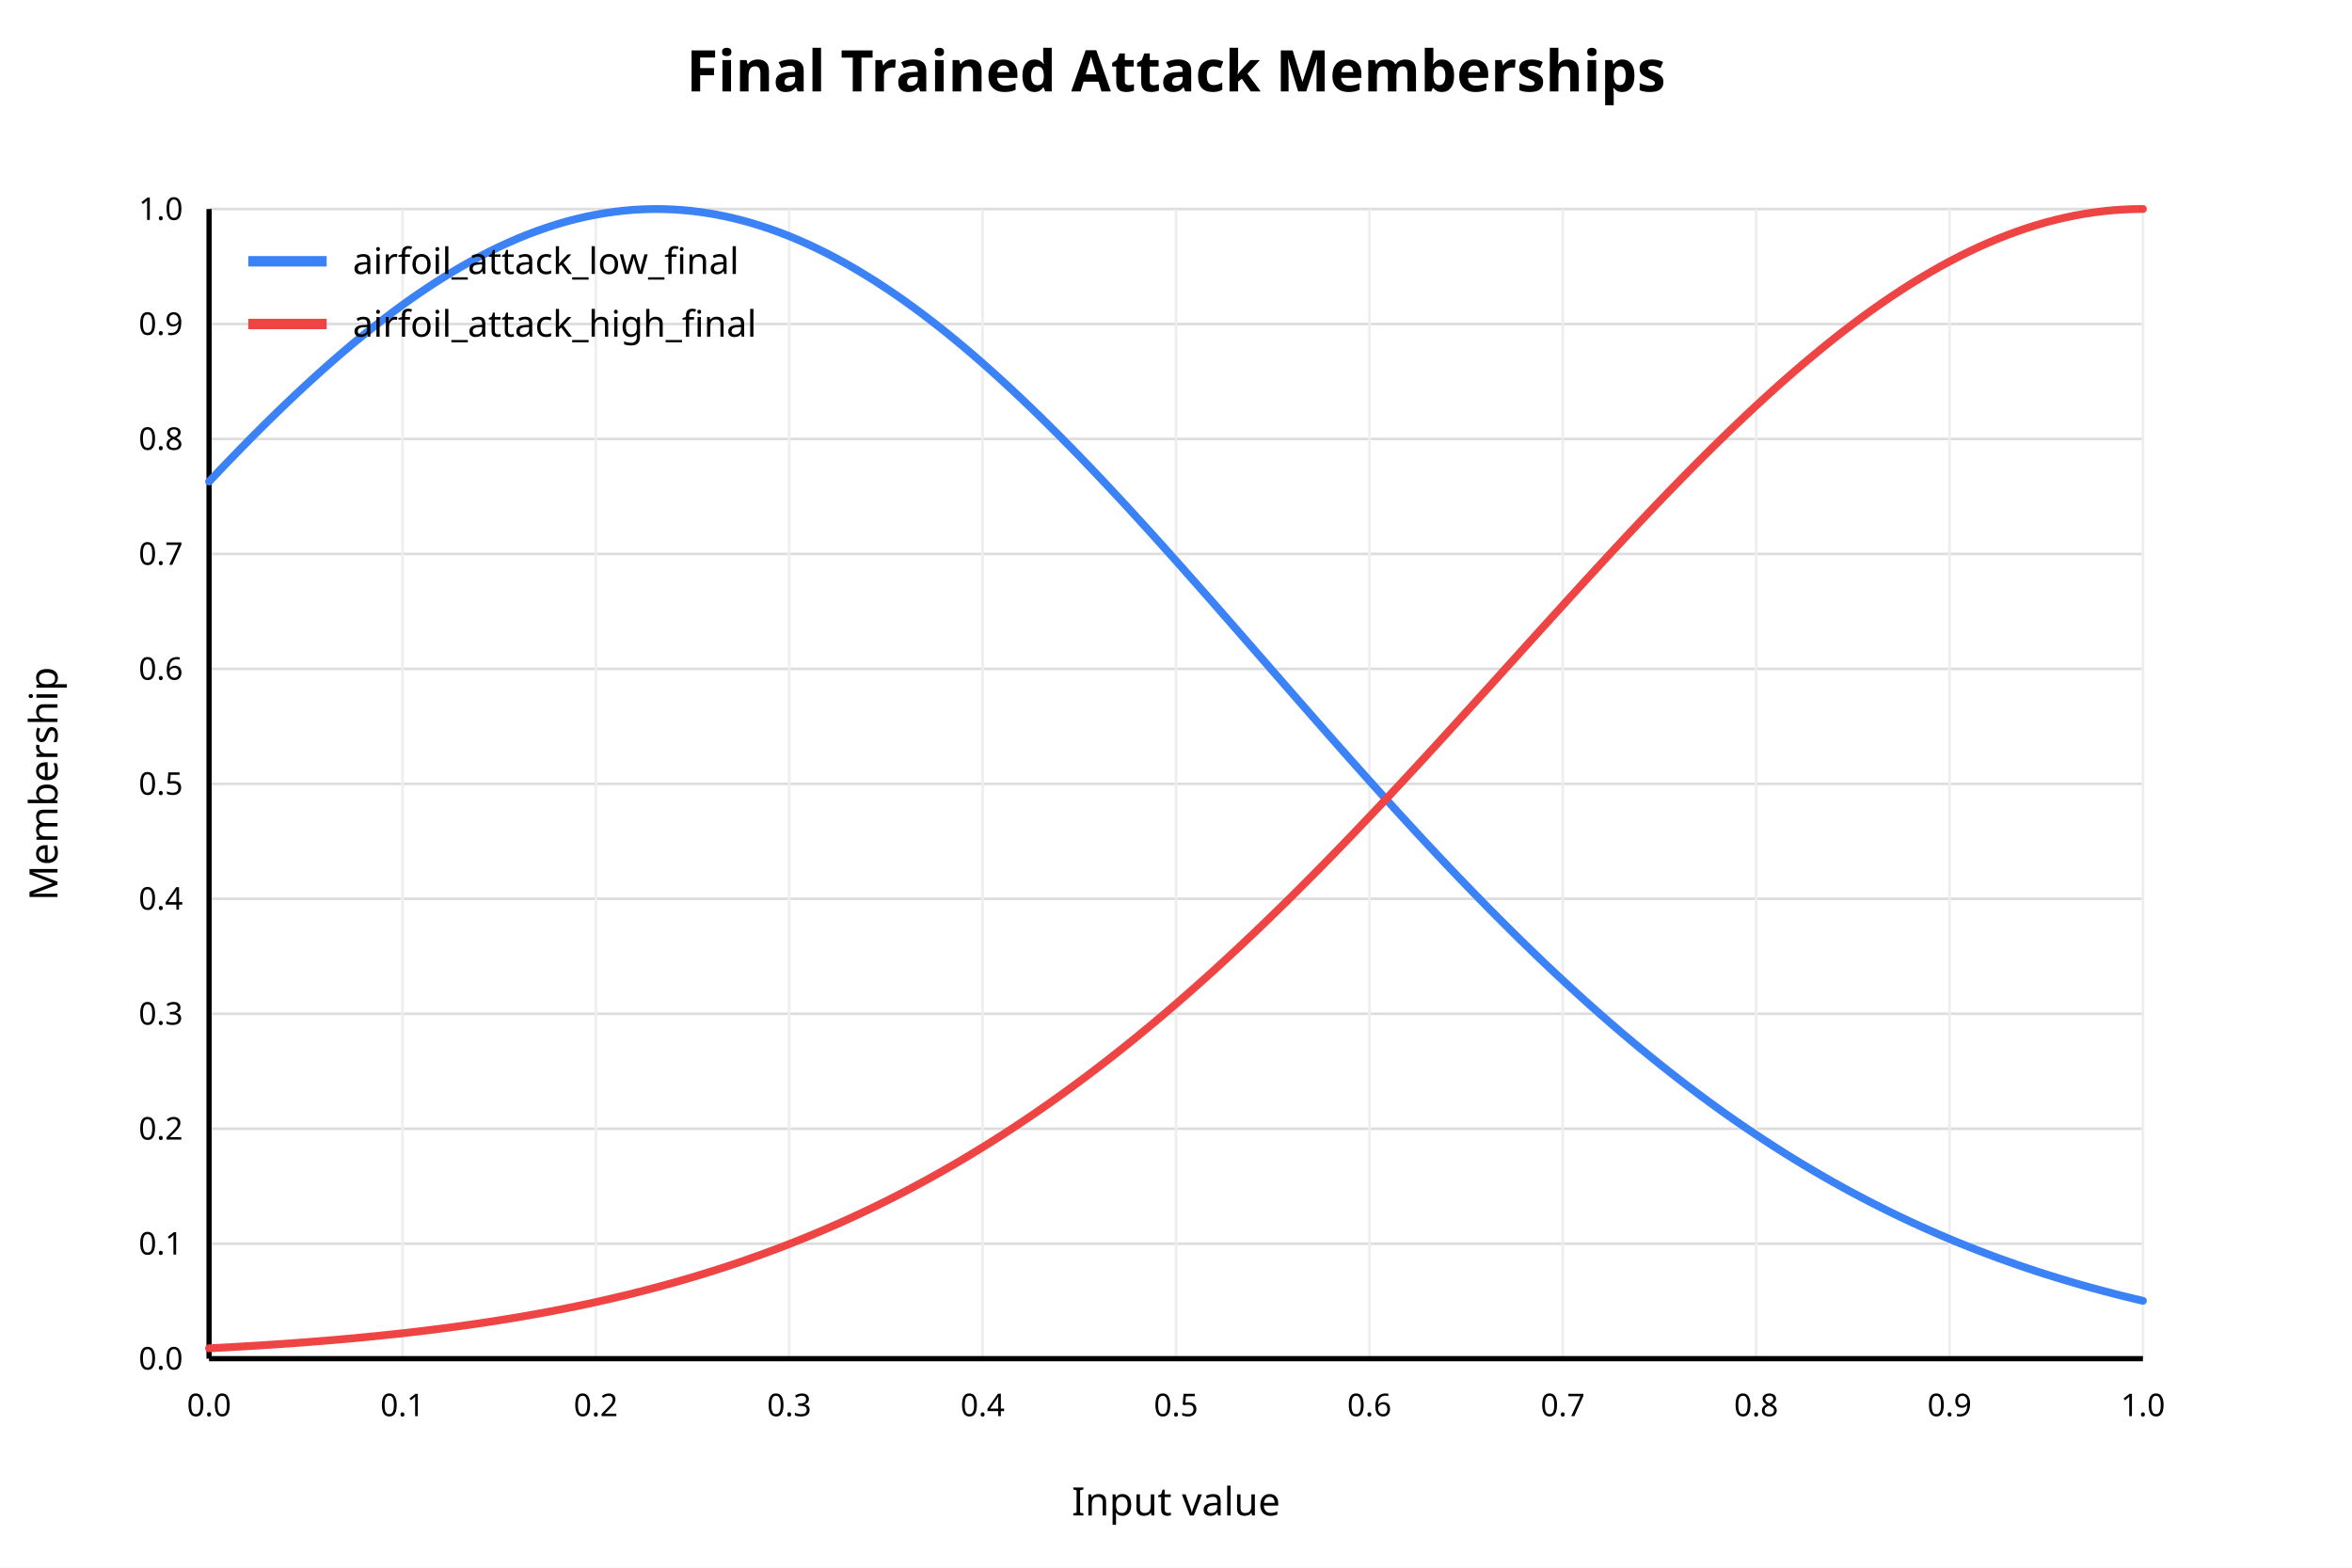
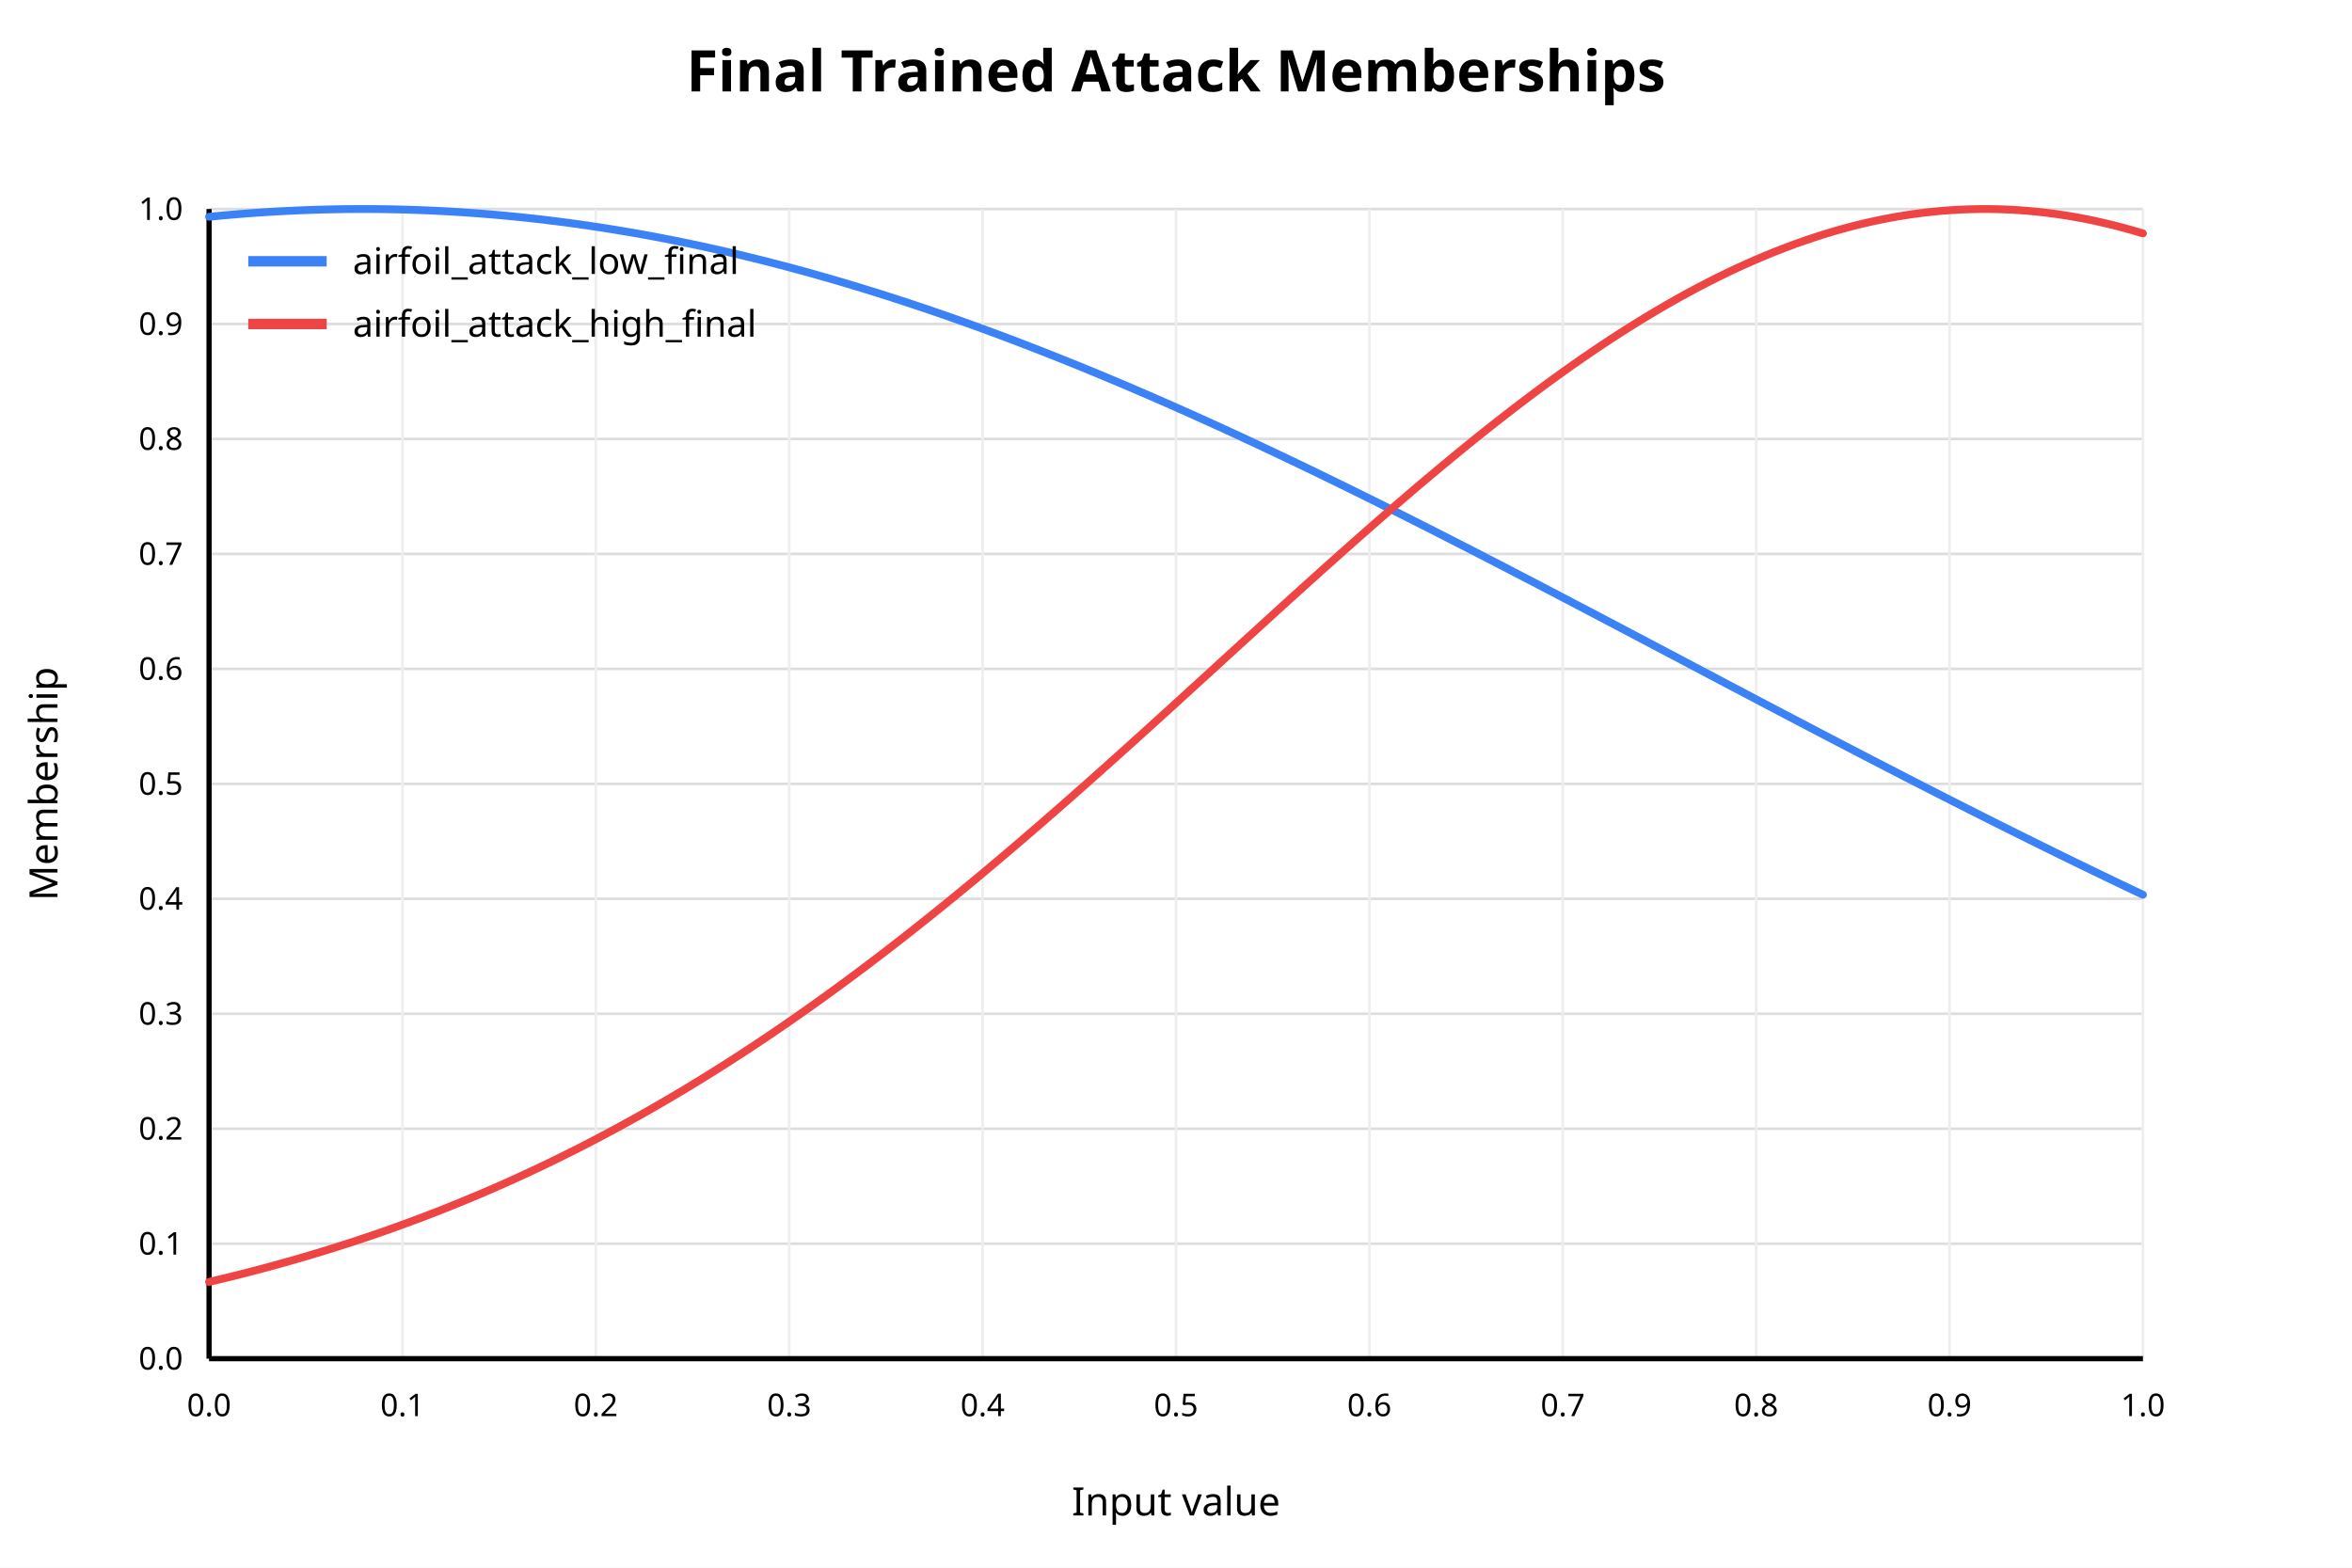
<svg xmlns="http://www.w3.org/2000/svg" width="900" height="600" viewBox="0 0 900 600">
  <rect x="0" y="0" width="900" height="600" fill="white" />
  <text x="450" y="35" text-anchor="middle" font-family="sans-serif" font-size="22" font-weight="bold" fill="black">Final Trained Attack Memberships</text>
  <line x1="80" y1="520.00" x2="820" y2="520.00" stroke="#dddddd" stroke-width="1" />
  <text x="70" y="520.00" text-anchor="end" dominant-baseline="middle" font-family="sans-serif" font-size="12" fill="black">0.0</text>
  <line x1="80" y1="476.00" x2="820" y2="476.00" stroke="#dddddd" stroke-width="1" />
  <text x="70" y="476.00" text-anchor="end" dominant-baseline="middle" font-family="sans-serif" font-size="12" fill="black">0.1</text>
  <line x1="80" y1="432.00" x2="820" y2="432.00" stroke="#dddddd" stroke-width="1" />
  <text x="70" y="432.00" text-anchor="end" dominant-baseline="middle" font-family="sans-serif" font-size="12" fill="black">0.2</text>
  <line x1="80" y1="388.00" x2="820" y2="388.00" stroke="#dddddd" stroke-width="1" />
  <text x="70" y="388.00" text-anchor="end" dominant-baseline="middle" font-family="sans-serif" font-size="12" fill="black">0.3</text>
  <line x1="80" y1="344.00" x2="820" y2="344.00" stroke="#dddddd" stroke-width="1" />
  <text x="70" y="344.00" text-anchor="end" dominant-baseline="middle" font-family="sans-serif" font-size="12" fill="black">0.4</text>
  <line x1="80" y1="300.00" x2="820" y2="300.00" stroke="#dddddd" stroke-width="1" />
  <text x="70" y="300.00" text-anchor="end" dominant-baseline="middle" font-family="sans-serif" font-size="12" fill="black">0.5</text>
  <line x1="80" y1="256.00" x2="820" y2="256.00" stroke="#dddddd" stroke-width="1" />
  <text x="70" y="256.00" text-anchor="end" dominant-baseline="middle" font-family="sans-serif" font-size="12" fill="black">0.6</text>
  <line x1="80" y1="212.00" x2="820" y2="212.00" stroke="#dddddd" stroke-width="1" />
  <text x="70" y="212.00" text-anchor="end" dominant-baseline="middle" font-family="sans-serif" font-size="12" fill="black">0.7</text>
  <line x1="80" y1="168.00" x2="820" y2="168.00" stroke="#dddddd" stroke-width="1" />
  <text x="70" y="168.00" text-anchor="end" dominant-baseline="middle" font-family="sans-serif" font-size="12" fill="black">0.8</text>
  <line x1="80" y1="124.00" x2="820" y2="124.00" stroke="#dddddd" stroke-width="1" />
  <text x="70" y="124.00" text-anchor="end" dominant-baseline="middle" font-family="sans-serif" font-size="12" fill="black">0.9</text>
  <line x1="80" y1="80.00" x2="820" y2="80.00" stroke="#dddddd" stroke-width="1" />
  <text x="70" y="80.00" text-anchor="end" dominant-baseline="middle" font-family="sans-serif" font-size="12" fill="black">1.0</text>
  <line x1="80.00" y1="80" x2="80.00" y2="520" stroke="#eeeeee" stroke-width="1" />
  <text x="80.00" y="542" text-anchor="middle" font-family="sans-serif" font-size="12" fill="black">0.0</text>
  <line x1="154.00" y1="80" x2="154.00" y2="520" stroke="#eeeeee" stroke-width="1" />
  <text x="154.00" y="542" text-anchor="middle" font-family="sans-serif" font-size="12" fill="black">0.1</text>
  <line x1="228.00" y1="80" x2="228.00" y2="520" stroke="#eeeeee" stroke-width="1" />
  <text x="228.00" y="542" text-anchor="middle" font-family="sans-serif" font-size="12" fill="black">0.2</text>
  <line x1="302.00" y1="80" x2="302.00" y2="520" stroke="#eeeeee" stroke-width="1" />
  <text x="302.00" y="542" text-anchor="middle" font-family="sans-serif" font-size="12" fill="black">0.3</text>
  <line x1="376.00" y1="80" x2="376.00" y2="520" stroke="#eeeeee" stroke-width="1" />
  <text x="376.00" y="542" text-anchor="middle" font-family="sans-serif" font-size="12" fill="black">0.4</text>
  <line x1="450.00" y1="80" x2="450.00" y2="520" stroke="#eeeeee" stroke-width="1" />
  <text x="450.00" y="542" text-anchor="middle" font-family="sans-serif" font-size="12" fill="black">0.5</text>
  <line x1="524.00" y1="80" x2="524.00" y2="520" stroke="#eeeeee" stroke-width="1" />
  <text x="524.00" y="542" text-anchor="middle" font-family="sans-serif" font-size="12" fill="black">0.6</text>
  <line x1="598.00" y1="80" x2="598.00" y2="520" stroke="#eeeeee" stroke-width="1" />
  <text x="598.00" y="542" text-anchor="middle" font-family="sans-serif" font-size="12" fill="black">0.7</text>
  <line x1="672.00" y1="80" x2="672.00" y2="520" stroke="#eeeeee" stroke-width="1" />
  <text x="672.00" y="542" text-anchor="middle" font-family="sans-serif" font-size="12" fill="black">0.8</text>
  <line x1="746.00" y1="80" x2="746.00" y2="520" stroke="#eeeeee" stroke-width="1" />
  <text x="746.00" y="542" text-anchor="middle" font-family="sans-serif" font-size="12" fill="black">0.9</text>
  <line x1="820.00" y1="80" x2="820.00" y2="520" stroke="#eeeeee" stroke-width="1" />
  <text x="820.00" y="542" text-anchor="middle" font-family="sans-serif" font-size="12" fill="black">1.0</text>
  <line x1="80" y1="520" x2="820" y2="520" stroke="black" stroke-width="2" />
  <line x1="80" y1="80" x2="80" y2="520" stroke="black" stroke-width="2" />
  <text x="450" y="580" text-anchor="middle" font-family="sans-serif" font-size="15" fill="black">Input value</text>
  <text x="22" y="300" text-anchor="middle" font-family="sans-serif" font-size="15" fill="black" transform="rotate(-90 22 300)">Membership</text>
-   <polyline fill="none" stroke="#3b82f6" stroke-width="3" stroke-linejoin="round" stroke-linecap="round" points="80.00,184.32 83.70,180.41 87.40,176.54 91.10,172.72 94.80,168.95 98.50,165.22 102.20,161.54 105.90,157.92 109.60,154.35 113.30,150.84 117.00,147.40 120.70,144.01 124.40,140.69 128.10,137.44 131.80,134.25 135.50,131.14 139.20,128.11 142.90,125.15 146.60,122.26 150.30,119.46 154.00,116.74 157.70,114.10 161.40,111.55 165.10,109.09 168.80,106.72 172.50,104.44 176.20,102.25 179.90,100.16 183.60,98.16 187.30,96.26 191.00,94.46 194.70,92.77 198.40,91.17 202.10,89.67 205.80,88.28 209.50,87.00 213.20,85.82 216.90,84.74 220.60,83.78 224.30,82.92 228.00,82.17 231.70,81.54 235.40,81.01 239.10,80.59 242.80,80.28 246.50,80.09 250.20,80.00 253.90,80.03 257.60,80.17 261.30,80.42 265.00,80.78 268.70,81.25 272.40,81.83 276.10,82.52 279.80,83.32 283.50,84.23 287.20,85.25 290.90,86.38 294.60,87.61 298.30,88.94 302.00,90.38 305.70,91.93 309.40,93.58 313.10,95.33 316.80,97.17 320.50,99.12 324.20,101.16 327.90,103.30 331.60,105.54 335.30,107.86 339.00,110.28 342.70,112.78 346.40,115.37 350.10,118.05 353.80,120.81 357.50,123.65 361.20,126.57 364.90,129.57 368.60,132.64 372.30,135.79 376.00,139.01 379.70,142.29 383.40,145.64 387.10,149.06 390.80,152.54 394.50,156.08 398.20,159.67 401.90,163.32 405.60,167.02 409.30,170.77 413.00,174.57 416.70,178.42 420.40,182.30 424.10,186.23 427.80,190.19 431.50,194.19 435.20,198.23 438.90,202.29 442.60,206.38 446.30,210.50 450.00,214.64 453.70,218.80 457.40,222.98 461.10,227.17 464.80,231.38 468.50,235.60 472.20,239.83 475.90,244.07 479.60,248.31 483.30,252.56 487.00,256.80 490.70,261.04 494.40,265.28 498.10,269.51 501.80,273.74 505.50,277.95 509.20,282.15 512.90,286.34 516.60,290.52 520.30,294.67 524.00,298.81 527.70,302.92 531.40,307.01 535.10,311.08 538.80,315.12 542.50,319.14 546.20,323.13 549.90,327.08 553.60,331.00 557.30,334.90 561.00,338.75 564.70,342.57 568.40,346.36 572.10,350.10 575.80,353.81 579.50,357.48 583.20,361.11 586.90,364.69 590.60,368.24 594.30,371.74 598.00,375.19 601.70,378.60 605.40,381.97 609.10,385.29 612.80,388.56 616.50,391.79 620.20,394.97 623.90,398.10 627.60,401.18 631.30,404.21 635.00,407.20 638.70,410.13 642.40,413.02 646.10,415.86 649.80,418.64 653.50,421.38 657.20,424.07 660.90,426.71 664.60,429.29 668.30,431.83 672.00,434.32 675.70,436.76 679.40,439.15 683.10,441.50 686.80,443.79 690.50,446.04 694.20,448.23 697.90,450.38 701.60,452.49 705.30,454.54 709.00,456.55 712.70,458.51 716.40,460.43 720.10,462.30 723.80,464.13 727.50,465.91 731.20,467.65 734.90,469.35 738.60,471.00 742.30,472.62 746.00,474.19 749.70,475.72 753.40,477.20 757.10,478.65 760.80,480.06 764.50,481.44 768.20,482.77 771.90,484.07 775.60,485.33 779.30,486.56 783.00,487.75 786.70,488.90 790.40,490.02 794.10,491.11 797.80,492.17 801.50,493.19 805.20,494.18 808.90,495.15 812.60,496.08 816.30,496.98 820.00,497.86" />
+   <polyline fill="none" stroke="#3b82f6" stroke-width="3" stroke-linejoin="round" stroke-linecap="round" points="80.00,82.97 83.70,82.61 87.40,82.27 91.10,81.96 94.80,81.67 98.50,81.40 102.20,81.15 105.90,80.93 109.60,80.74 113.30,80.56 117.00,80.41 120.70,80.28 124.40,80.18 128.10,80.10 131.80,80.04 135.50,80.01 139.20,80.00 142.90,80.01 146.60,80.05 150.30,80.11 154.00,80.20 157.70,80.31 161.40,80.44 165.10,80.59 168.80,80.77 172.50,80.97 176.20,81.20 179.90,81.45 183.60,81.72 187.30,82.02 191.00,82.33 194.70,82.68 198.40,83.04 202.10,83.43 205.80,83.84 209.50,84.28 213.20,84.73 216.90,85.21 220.60,85.71 224.30,86.24 228.00,86.79 231.70,87.36 235.40,87.95 239.10,88.57 242.80,89.20 246.50,89.86 250.20,90.54 253.90,91.25 257.60,91.97 261.30,92.72 265.00,93.49 268.70,94.27 272.40,95.09 276.10,95.92 279.80,96.77 283.50,97.64 287.20,98.54 290.90,99.45 294.60,100.39 298.30,101.35 302.00,102.32 305.70,103.32 309.40,104.33 313.10,105.37 316.80,106.43 320.50,107.50 324.20,108.60 327.90,109.71 331.60,110.84 335.30,111.99 339.00,113.16 342.70,114.35 346.40,115.55 350.10,116.78 353.80,118.02 357.50,119.28 361.20,120.56 364.90,121.85 368.60,123.16 372.30,124.49 376.00,125.83 379.70,127.20 383.40,128.57 387.10,129.97 390.80,131.38 394.50,132.80 398.20,134.24 401.90,135.70 405.60,137.17 409.30,138.65 413.00,140.15 416.70,141.67 420.40,143.20 424.10,144.74 427.80,146.29 431.50,147.86 435.20,149.45 438.90,151.04 442.60,152.65 446.30,154.27 450.00,155.91 453.70,157.55 457.40,159.21 461.10,160.88 464.80,162.56 468.50,164.25 472.20,165.95 475.90,167.67 479.60,169.39 483.30,171.13 487.00,172.87 490.70,174.62 494.40,176.39 498.10,178.16 501.80,179.94 505.50,181.73 509.20,183.53 512.90,185.34 516.60,187.16 520.30,188.98 524.00,190.81 527.70,192.65 531.40,194.50 535.10,196.35 538.80,198.21 542.50,200.08 546.20,201.95 549.90,203.83 553.60,205.71 557.30,207.60 561.00,209.49 564.70,211.39 568.40,213.30 572.10,215.21 575.80,217.12 579.50,219.04 583.20,220.96 586.90,222.88 590.60,224.81 594.30,226.74 598.00,228.68 601.70,230.62 605.40,232.56 609.10,234.50 612.80,236.44 616.50,238.39 620.20,240.34 623.90,242.29 627.60,244.24 631.30,246.19 635.00,248.14 638.70,250.09 642.40,252.04 646.10,254.00 649.80,255.95 653.50,257.90 657.20,259.85 660.90,261.81 664.60,263.76 668.30,265.71 672.00,267.65 675.70,269.60 679.40,271.55 683.10,273.49 686.80,275.43 690.50,277.37 694.20,279.30 697.90,281.24 701.60,283.17 705.30,285.09 709.00,287.02 712.70,288.94 716.40,290.86 720.10,292.77 723.80,294.68 727.50,296.59 731.20,298.49 734.90,300.38 738.60,302.28 742.30,304.16 746.00,306.05 749.70,307.92 753.40,309.80 757.10,311.66 760.80,313.53 764.50,315.38 768.20,317.23 771.90,319.08 775.60,320.91 779.30,322.74 783.00,324.57 786.70,326.39 790.40,328.20 794.10,330.01 797.80,331.80 801.50,333.60 805.20,335.38 808.90,337.16 812.60,338.93 816.30,340.69 820.00,342.44" />
  <line x1="95" y1="100" x2="125" y2="100" stroke="#3b82f6" stroke-width="4" />
  <text x="135" y="100" dominant-baseline="middle" font-family="sans-serif" font-size="14" fill="black">airfoil_attack_low_final</text>
-   <polyline fill="none" stroke="#ef4444" stroke-width="3" stroke-linejoin="round" stroke-linecap="round" points="80.00,516.03 83.70,515.84 87.40,515.64 91.10,515.43 94.80,515.21 98.50,514.99 102.20,514.75 105.90,514.51 109.60,514.25 113.30,513.99 117.00,513.71 120.70,513.42 124.40,513.13 128.10,512.82 131.80,512.49 135.50,512.16 139.20,511.81 142.90,511.45 146.60,511.07 150.30,510.68 154.00,510.28 157.70,509.86 161.40,509.42 165.10,508.97 168.80,508.50 172.50,508.02 176.20,507.52 179.90,507.00 183.60,506.46 187.30,505.90 191.00,505.32 194.70,504.72 198.40,504.11 202.10,503.47 205.80,502.80 209.50,502.12 213.20,501.42 216.90,500.69 220.60,499.93 224.30,499.16 228.00,498.35 231.70,497.52 235.40,496.67 239.10,495.79 242.80,494.88 246.50,493.94 250.20,492.98 253.90,491.98 257.60,490.96 261.30,489.90 265.00,488.82 268.70,487.70 272.40,486.55 276.10,485.37 279.80,484.16 283.50,482.91 287.20,481.62 290.90,480.30 294.60,478.95 298.30,477.56 302.00,476.13 305.70,474.67 309.40,473.17 313.10,471.62 316.80,470.05 320.50,468.43 324.20,466.77 327.90,465.07 331.60,463.33 335.30,461.55 339.00,459.72 342.70,457.86 346.40,455.95 350.10,454.00 353.80,452.00 357.50,449.96 361.20,447.88 364.90,445.75 368.60,443.58 372.30,441.36 376.00,439.10 379.70,436.79 383.40,434.44 387.10,432.04 390.80,429.59 394.50,427.10 398.20,424.56 401.90,421.98 405.60,419.35 409.30,416.67 413.00,413.95 416.70,411.18 420.40,408.37 424.10,405.51 427.80,402.60 431.50,399.65 435.20,396.65 438.90,393.61 442.60,390.52 446.30,387.39 450.00,384.22 453.70,381.00 457.40,377.74 461.10,374.44 464.80,371.10 468.50,367.71 472.20,364.29 475.90,360.82 479.60,357.32 483.30,353.78 487.00,350.20 490.70,346.59 494.40,342.94 498.10,339.25 501.80,335.54 505.50,331.79 509.20,328.01 512.90,324.20 516.60,320.36 520.30,316.49 524.00,312.60 527.70,308.68 531.40,304.75 535.10,300.78 538.80,296.80 542.50,292.80 546.20,288.78 549.90,284.75 553.60,280.70 557.30,276.64 561.00,272.57 564.70,268.50 568.40,264.41 572.10,260.32 575.80,256.22 579.50,252.13 583.20,248.03 586.90,243.94 590.60,239.85 594.30,235.77 598.00,231.70 601.70,227.63 605.40,223.58 609.10,219.55 612.80,215.53 616.50,211.53 620.20,207.55 623.90,203.59 627.60,199.66 631.30,195.76 635.00,191.88 638.70,188.04 642.40,184.24 646.10,180.46 649.80,176.73 653.50,173.04 657.20,169.39 660.90,165.79 664.60,162.23 668.30,158.72 672.00,155.27 675.70,151.87 679.40,148.52 683.10,145.23 686.80,142.00 690.50,138.84 694.20,135.74 697.90,132.70 701.60,129.73 705.30,126.83 709.00,124.01 712.70,121.25 716.40,118.58 720.10,115.97 723.80,113.45 727.50,111.01 731.20,108.65 734.90,106.38 738.60,104.19 742.30,102.09 746.00,100.07 749.70,98.15 753.40,96.32 757.10,94.57 760.80,92.93 764.50,91.37 768.20,89.92 771.90,88.55 775.60,87.29 779.30,86.13 783.00,85.06 786.70,84.10 790.40,83.23 794.10,82.47 797.80,81.81 801.50,81.25 805.20,80.79 808.90,80.44 812.60,80.19 816.30,80.04 820.00,80.00" />
+   <polyline fill="none" stroke="#ef4444" stroke-width="3" stroke-linejoin="round" stroke-linecap="round" points="80.00,490.63 83.70,489.75 87.40,488.86 91.10,487.94 94.80,487.00 98.50,486.03 102.20,485.05 105.90,484.04 109.60,483.01 113.30,481.96 117.00,480.88 120.70,479.77 124.40,478.65 128.10,477.50 131.80,476.32 135.50,475.12 139.20,473.89 142.90,472.64 146.60,471.36 150.30,470.05 154.00,468.71 157.70,467.35 161.40,465.97 165.10,464.55 168.80,463.11 172.50,461.63 176.20,460.13 179.90,458.60 183.60,457.05 187.30,455.46 191.00,453.84 194.70,452.20 198.40,450.52 202.10,448.81 205.80,447.08 209.50,445.31 213.20,443.51 216.90,441.68 220.60,439.82 224.30,437.94 228.00,436.01 231.70,434.06 235.40,432.08 239.10,430.06 242.80,428.02 246.50,425.94 250.20,423.83 253.90,421.69 257.60,419.52 261.30,417.32 265.00,415.08 268.70,412.81 272.40,410.52 276.10,408.19 279.80,405.83 283.50,403.44 287.20,401.01 290.90,398.56 294.60,396.08 298.30,393.56 302.00,391.02 305.70,388.44 309.40,385.84 313.10,383.20 316.80,380.54 320.50,377.84 324.20,375.12 327.90,372.37 331.60,369.60 335.30,366.79 339.00,363.96 342.70,361.10 346.40,358.21 350.10,355.30 353.80,352.36 357.50,349.40 361.20,346.41 364.90,343.40 368.60,340.36 372.30,337.31 376.00,334.23 379.70,331.12 383.40,328.00 387.10,324.86 390.80,321.70 394.50,318.52 398.20,315.32 401.90,312.10 405.60,308.87 409.30,305.62 413.00,302.35 416.70,299.07 420.40,295.78 424.10,292.48 427.80,289.16 431.50,285.83 435.20,282.50 438.90,279.15 442.60,275.80 446.30,272.44 450.00,269.07 453.70,265.70 457.40,262.32 461.10,258.95 464.80,255.57 468.50,252.18 472.20,248.80 475.90,245.42 479.60,242.05 483.30,238.68 487.00,235.31 490.70,231.94 494.40,228.59 498.10,225.24 501.80,221.90 505.50,218.58 509.20,215.26 512.90,211.96 516.60,208.67 520.30,205.40 524.00,202.14 527.70,198.90 531.40,195.68 535.10,192.49 538.80,189.31 542.50,186.15 546.20,183.02 549.90,179.92 553.60,176.84 557.30,173.79 561.00,170.76 564.70,167.77 568.40,164.81 572.10,161.88 575.80,158.99 579.50,156.13 583.20,153.31 586.90,150.52 590.60,147.77 594.30,145.06 598.00,142.40 601.70,139.77 605.40,137.19 609.10,134.66 612.80,132.16 616.50,129.72 620.20,127.32 623.90,124.97 627.60,122.67 631.30,120.43 635.00,118.23 638.70,116.09 642.40,114.00 646.10,111.96 649.80,109.98 653.50,108.06 657.20,106.19 660.90,104.38 664.60,102.64 668.30,100.95 672.00,99.32 675.70,97.75 679.40,96.25 683.10,94.81 686.80,93.43 690.50,92.12 694.20,90.87 697.90,89.69 701.60,88.57 705.30,87.52 709.00,86.53 712.70,85.62 716.40,84.77 720.10,83.99 723.80,83.28 727.50,82.64 731.20,82.06 734.90,81.56 738.60,81.13 742.30,80.76 746.00,80.47 749.70,80.25 753.40,80.10 757.10,80.02 760.80,80.00 764.50,80.06 768.20,80.19 771.90,80.40 775.60,80.67 779.30,81.01 783.00,81.42 786.70,81.90 790.40,82.45 794.10,83.07 797.80,83.76 801.50,84.52 805.20,85.35 808.90,86.24 812.60,87.21 816.30,88.24 820.00,89.33" />
  <line x1="95" y1="124" x2="125" y2="124" stroke="#ef4444" stroke-width="4" />
  <text x="135" y="124" dominant-baseline="middle" font-family="sans-serif" font-size="14" fill="black">airfoil_attack_high_final</text>
</svg>
